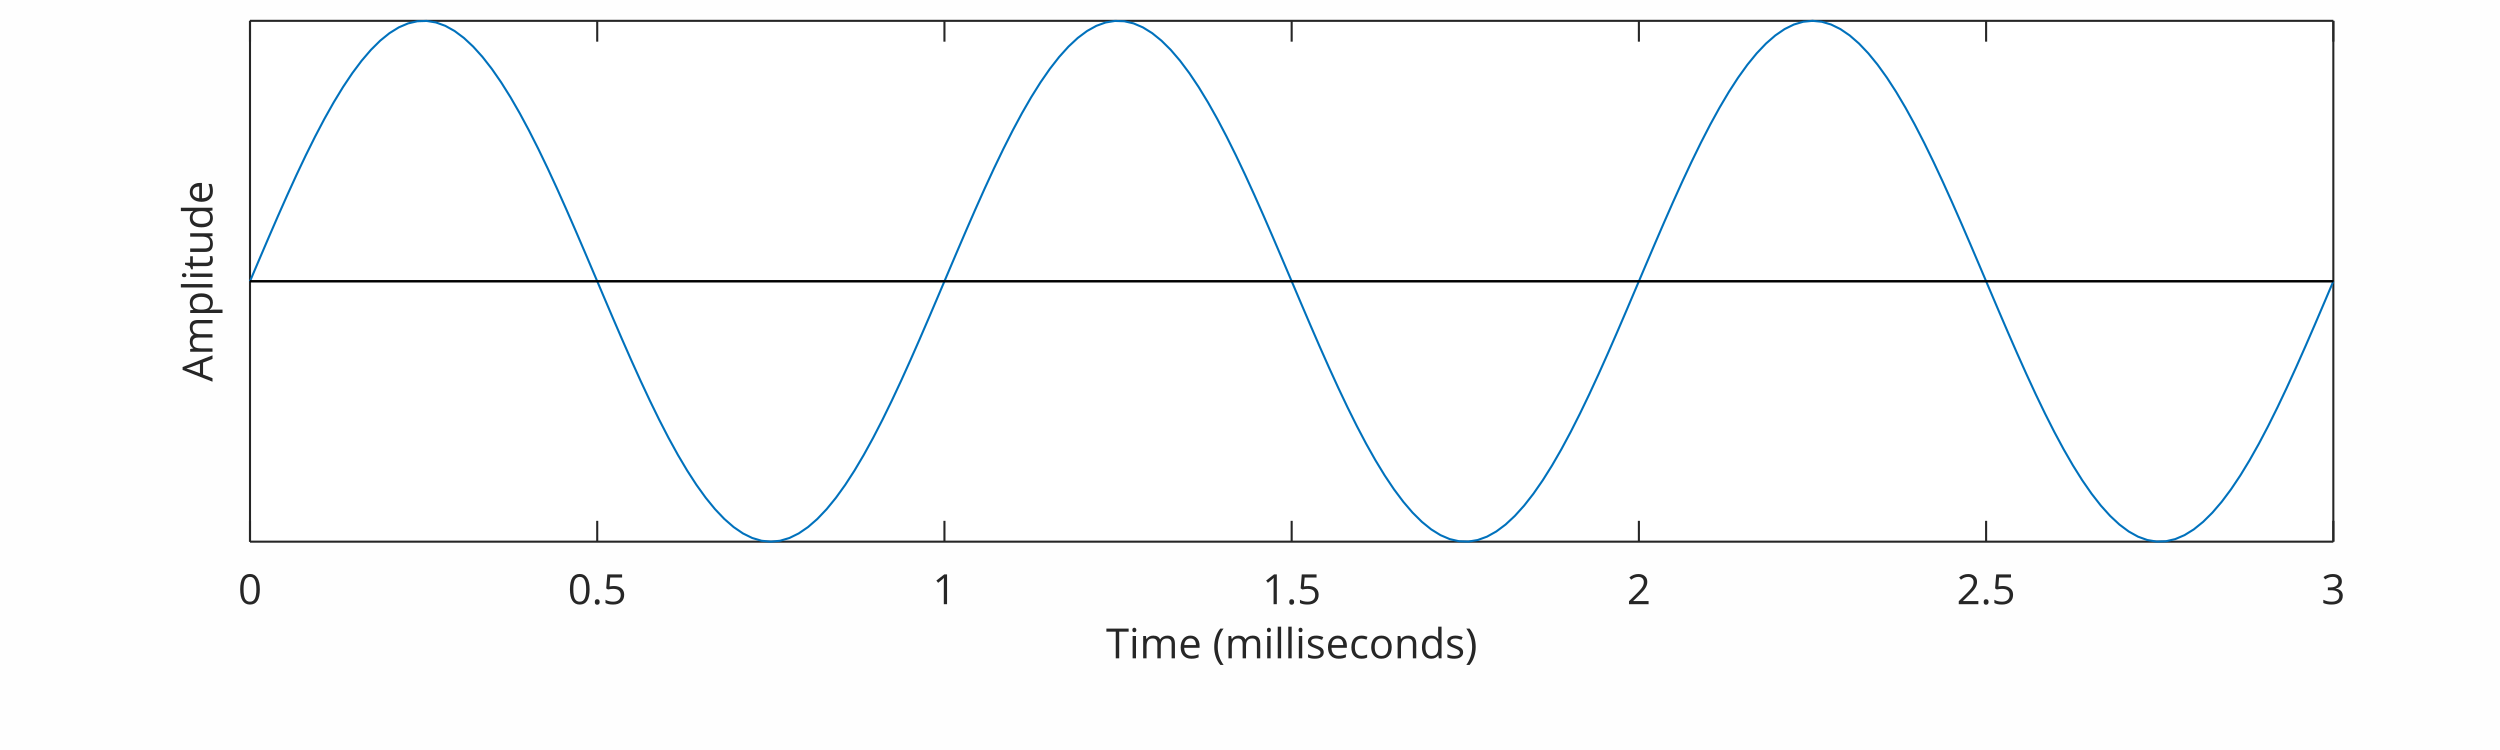
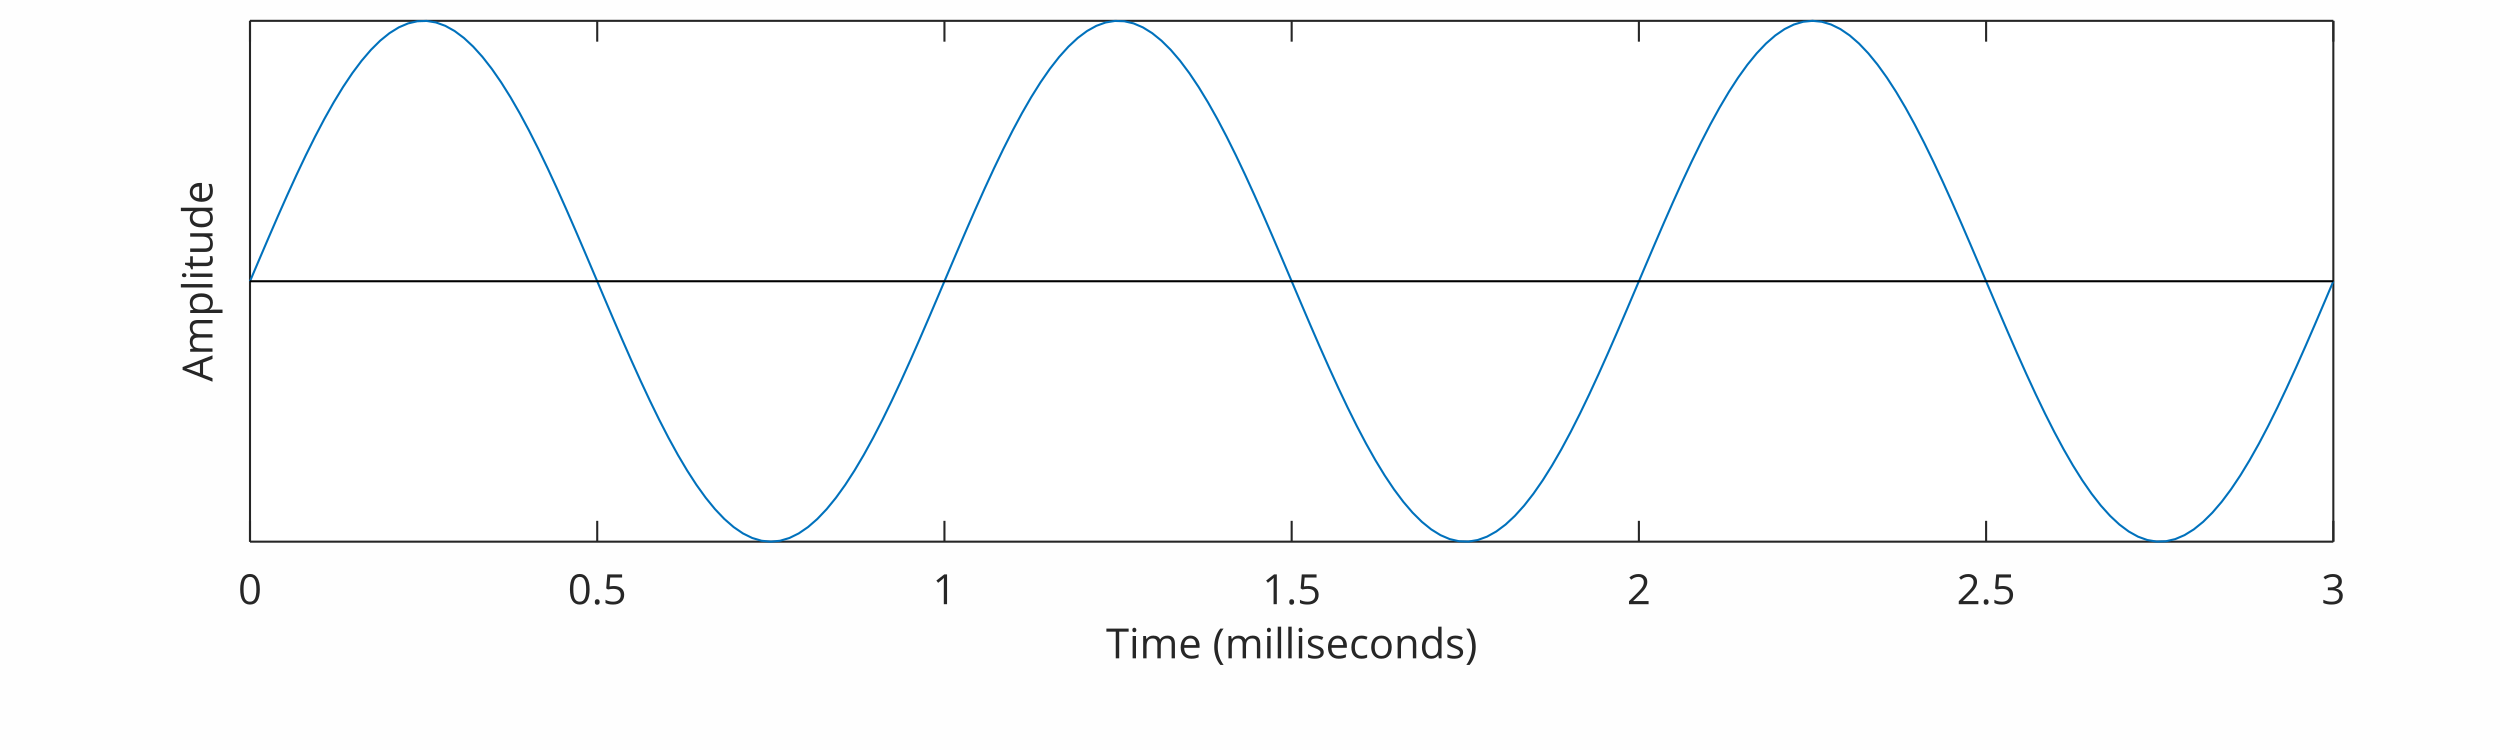
<svg xmlns="http://www.w3.org/2000/svg" width="600px" height="180px" viewBox="0 0 600 180">
  <defs>
</defs>
  <polygon fill="#ffffff" points="0,0 600,0 600,180 0,180" />
  <g>
    <polygon fill="#fefefe" points="0,180 600,180 600,0 0,0" shape-rendering="crispEdges" />
    <clipPath id="cp00600180">
      <polygon points="0,180 600,180 600,0 0,0" />
    </clipPath>
    <g clip-path="url(#cp00600180)">
      <polygon fill="#ffffff" shape-rendering="crispEdges" points="60,130 560,130 60,5" />
      <polygon fill="#ffffff" shape-rendering="crispEdges" points="560,130 560,5 60,5" />
      <polyline fill="none" stroke="#262626" stroke-width="0.5" stroke-linecap="butt" stroke-linejoin="miter" points="60,130 60,125" />
      <polyline fill="none" stroke="#262626" stroke-width="0.5" stroke-linecap="butt" stroke-linejoin="miter" points="60,5 60,10" />
      <polyline fill="none" stroke="#262626" stroke-width="0.5" stroke-linecap="butt" stroke-linejoin="miter" points="143.333,130 143.333,125" />
      <polyline fill="none" stroke="#262626" stroke-width="0.5" stroke-linecap="butt" stroke-linejoin="miter" points="143.333,5 143.333,10" />
      <polyline fill="none" stroke="#262626" stroke-width="0.5" stroke-linecap="butt" stroke-linejoin="miter" points="226.667,130 226.667,125" />
      <polyline fill="none" stroke="#262626" stroke-width="0.5" stroke-linecap="butt" stroke-linejoin="miter" points="226.667,5 226.667,10" />
      <polyline fill="none" stroke="#262626" stroke-width="0.5" stroke-linecap="butt" stroke-linejoin="miter" points="310,130 310,125" />
      <polyline fill="none" stroke="#262626" stroke-width="0.5" stroke-linecap="butt" stroke-linejoin="miter" points="310,5 310,10" />
      <polyline fill="none" stroke="#262626" stroke-width="0.5" stroke-linecap="butt" stroke-linejoin="miter" points="393.333,130 393.333,125" />
      <polyline fill="none" stroke="#262626" stroke-width="0.5" stroke-linecap="butt" stroke-linejoin="miter" points="393.333,5 393.333,10" />
      <polyline fill="none" stroke="#262626" stroke-width="0.5" stroke-linecap="butt" stroke-linejoin="miter" points="476.667,130 476.667,125" />
      <polyline fill="none" stroke="#262626" stroke-width="0.5" stroke-linecap="butt" stroke-linejoin="miter" points="476.667,5 476.667,10" />
      <polyline fill="none" stroke="#262626" stroke-width="0.5" stroke-linecap="butt" stroke-linejoin="miter" points="560,130 560,125" />
      <polyline fill="none" stroke="#262626" stroke-width="0.5" stroke-linecap="butt" stroke-linejoin="miter" points="560,5 560,10" />
      <text fill="#262626" x="60" y="135" font-size="10" text-anchor="middle" dy="10" font-family="Open Sans">0</text>
      <text fill="#262626" x="143.333" y="135" font-size="10" text-anchor="middle" dy="10" font-family="Open Sans">0.5</text>
      <text fill="#262626" x="226.667" y="135" font-size="10" text-anchor="middle" dy="10" font-family="Open Sans">1</text>
      <text fill="#262626" x="310" y="135" font-size="10" text-anchor="middle" dy="10" font-family="Open Sans">1.5</text>
      <text fill="#262626" x="393.333" y="135" font-size="10" text-anchor="middle" dy="10" font-family="Open Sans">2</text>
      <text fill="#262626" x="476.667" y="135" font-size="10" text-anchor="middle" dy="10" font-family="Open Sans">2.5</text>
      <text fill="#262626" x="560" y="135" font-size="10" text-anchor="middle" dy="10" font-family="Open Sans">3</text>
      <polyline fill="none" stroke="#262626" stroke-width="0.5" stroke-linecap="butt" stroke-linejoin="miter" stroke-dasharray="16,0" points="60,130 560,130" />
      <polyline fill="none" stroke="#262626" stroke-width="0.5" stroke-linecap="butt" stroke-linejoin="miter" stroke-dasharray="16,0" points="60,5 560,5" />
      <polyline fill="none" stroke="#262626" stroke-width="0.5" stroke-linecap="butt" stroke-linejoin="miter" stroke-dasharray="16,0" points="60,130 60,5" />
      <polyline fill="none" stroke="#262626" stroke-width="0.5" stroke-linecap="butt" stroke-linejoin="miter" stroke-dasharray="16,0" points="560,130 560,5" />
      <text fill="#262626" x="310" y="148" font-size="10" text-anchor="middle" dy="10" font-family="Open Sans">Time (milliseconds)</text>
      <text fill="#262626" x="51" y="67.5" font-size="10" transform="rotate(-90, 51, 67.5)" text-anchor="middle" dy="0" font-family="Open Sans">Amplitude</text>
      <polyline fill="none" stroke="#0071bc" stroke-width="0.5" stroke-linecap="butt" stroke-linejoin="miter" points="60,67.5 62.232,62.247 64.464,57.031 66.696,51.889 68.929,46.858 71.161,41.972 73.393,37.268 75.625,32.777 77.857,28.532 80.089,24.563 82.321,20.897 84.553,17.562 86.786,14.58 89.018,11.972 91.25,9.758 93.482,7.952 95.714,6.567 97.946,5.614 100.179,5.098 102.411,5.025 104.643,5.393 106.875,6.201 109.107,7.443 111.339,9.109 113.571,11.19 115.804,13.668 118.036,16.527 120.268,19.748 122.5,23.306 124.732,27.177 126.964,31.333 129.196,35.745 131.429,40.382 133.661,45.211 135.893,50.198 138.125,55.307 140.357,60.502 142.589,65.747 144.821,71.004 147.054,76.237 149.286,81.408 151.518,86.48 153.75,91.418 155.982,96.186 158.214,100.752 160.446,105.082 162.679,109.147 164.911,112.916 167.143,116.364 169.375,119.467 171.607,122.201 173.839,124.549 176.071,126.493 178.304,128.019 180.536,129.117 182.768,129.779 185,130 187.232,129.779 189.464,129.117 191.696,128.019 193.929,126.493 196.161,124.549 198.393,122.201 200.625,119.467 202.857,116.364 205.089,112.916 207.321,109.147 209.554,105.082 211.786,100.752 214.018,96.186 216.25,91.418 218.482,86.48 220.714,81.408 222.946,76.237 225.179,71.004 227.411,65.747 229.643,60.502 231.875,55.307 234.107,50.198 236.339,45.211 238.571,40.382 240.804,35.745 243.036,31.333 245.268,27.177 247.5,23.306 249.732,19.748 251.964,16.527 254.196,13.668 256.429,11.19 258.661,9.109 260.893,7.443 263.125,6.201 265.357,5.393 267.589,5.025 269.821,5.098 272.054,5.614 274.286,6.567 276.518,7.952 278.75,9.758 280.982,11.972 283.214,14.58 285.446,17.562 287.679,20.897 289.911,24.563 292.143,28.532 294.375,32.777 296.607,37.268 298.839,41.972 301.071,46.858 303.304,51.889 305.536,57.031 307.768,62.247 310,67.5 312.232,72.753 314.464,77.969 316.696,83.111 318.929,88.142 321.161,93.028 323.393,97.732 325.625,102.223 327.857,106.468 330.089,110.437 332.321,114.103 334.554,117.438 336.786,120.42 339.018,123.028 341.25,125.242 343.482,127.048 345.714,128.433 347.946,129.386 350.179,129.902 352.411,129.975 354.643,129.607 356.875,128.799 359.107,127.557 361.339,125.891 363.571,123.811 365.804,121.332 368.036,118.473 370.268,115.252 372.5,111.694 374.732,107.823 376.964,103.667 379.196,99.255 381.429,94.618 383.661,89.789 385.893,84.802 388.125,79.693 390.357,74.498 392.589,69.253 394.821,63.996 397.054,58.763 399.286,53.592 401.518,48.52 403.75,43.582 405.982,38.814 408.214,34.248 410.446,29.918 412.679,25.853 414.911,22.084 417.143,18.636 419.375,15.533 421.607,12.799 423.839,10.451 426.071,8.507 428.304,6.981 430.536,5.883 432.768,5.221 435,5 437.232,5.221 439.464,5.883 441.696,6.981 443.929,8.507 446.161,10.451 448.393,12.799 450.625,15.533 452.857,18.636 455.089,22.084 457.321,25.853 459.554,29.918 461.786,34.248 464.018,38.814 466.25,43.582 468.482,48.52 470.714,53.592 472.946,58.763 475.179,63.996 477.411,69.253 479.643,74.498 481.875,79.693 484.107,84.802 486.339,89.789 488.571,94.618 490.804,99.255 493.036,103.667 495.268,107.823 497.5,111.694 499.732,115.252 501.964,118.473 504.196,121.332 506.429,123.811 508.661,125.891 510.893,127.557 513.125,128.799 515.357,129.607 517.589,129.975 519.821,129.902 522.054,129.386 524.286,128.433 526.518,127.048 528.75,125.242 530.982,123.028 533.214,120.42 535.446,117.438 537.679,114.103 539.911,110.437 542.143,106.468 544.375,102.223 546.607,97.732 548.839,93.028 551.071,88.142 553.304,83.111 555.536,77.969 557.768,72.753 560,67.5" />
      <polyline fill="none" stroke="#000000" stroke-width="0.5" stroke-linecap="butt" stroke-linejoin="miter" points="60,67.5 560,67.5" />
-       <polyline fill="none" stroke="#000000" stroke-width="0.5" stroke-linecap="butt" stroke-linejoin="miter" points="60,67.5 560,67.5" />
    </g>
    <clipPath id="cp00600180">
      <polygon points="0,180 600,180 600,0 0,0" />
    </clipPath>
    <g clip-path="url(#cp00600180)">
</g>
  </g>
</svg>
